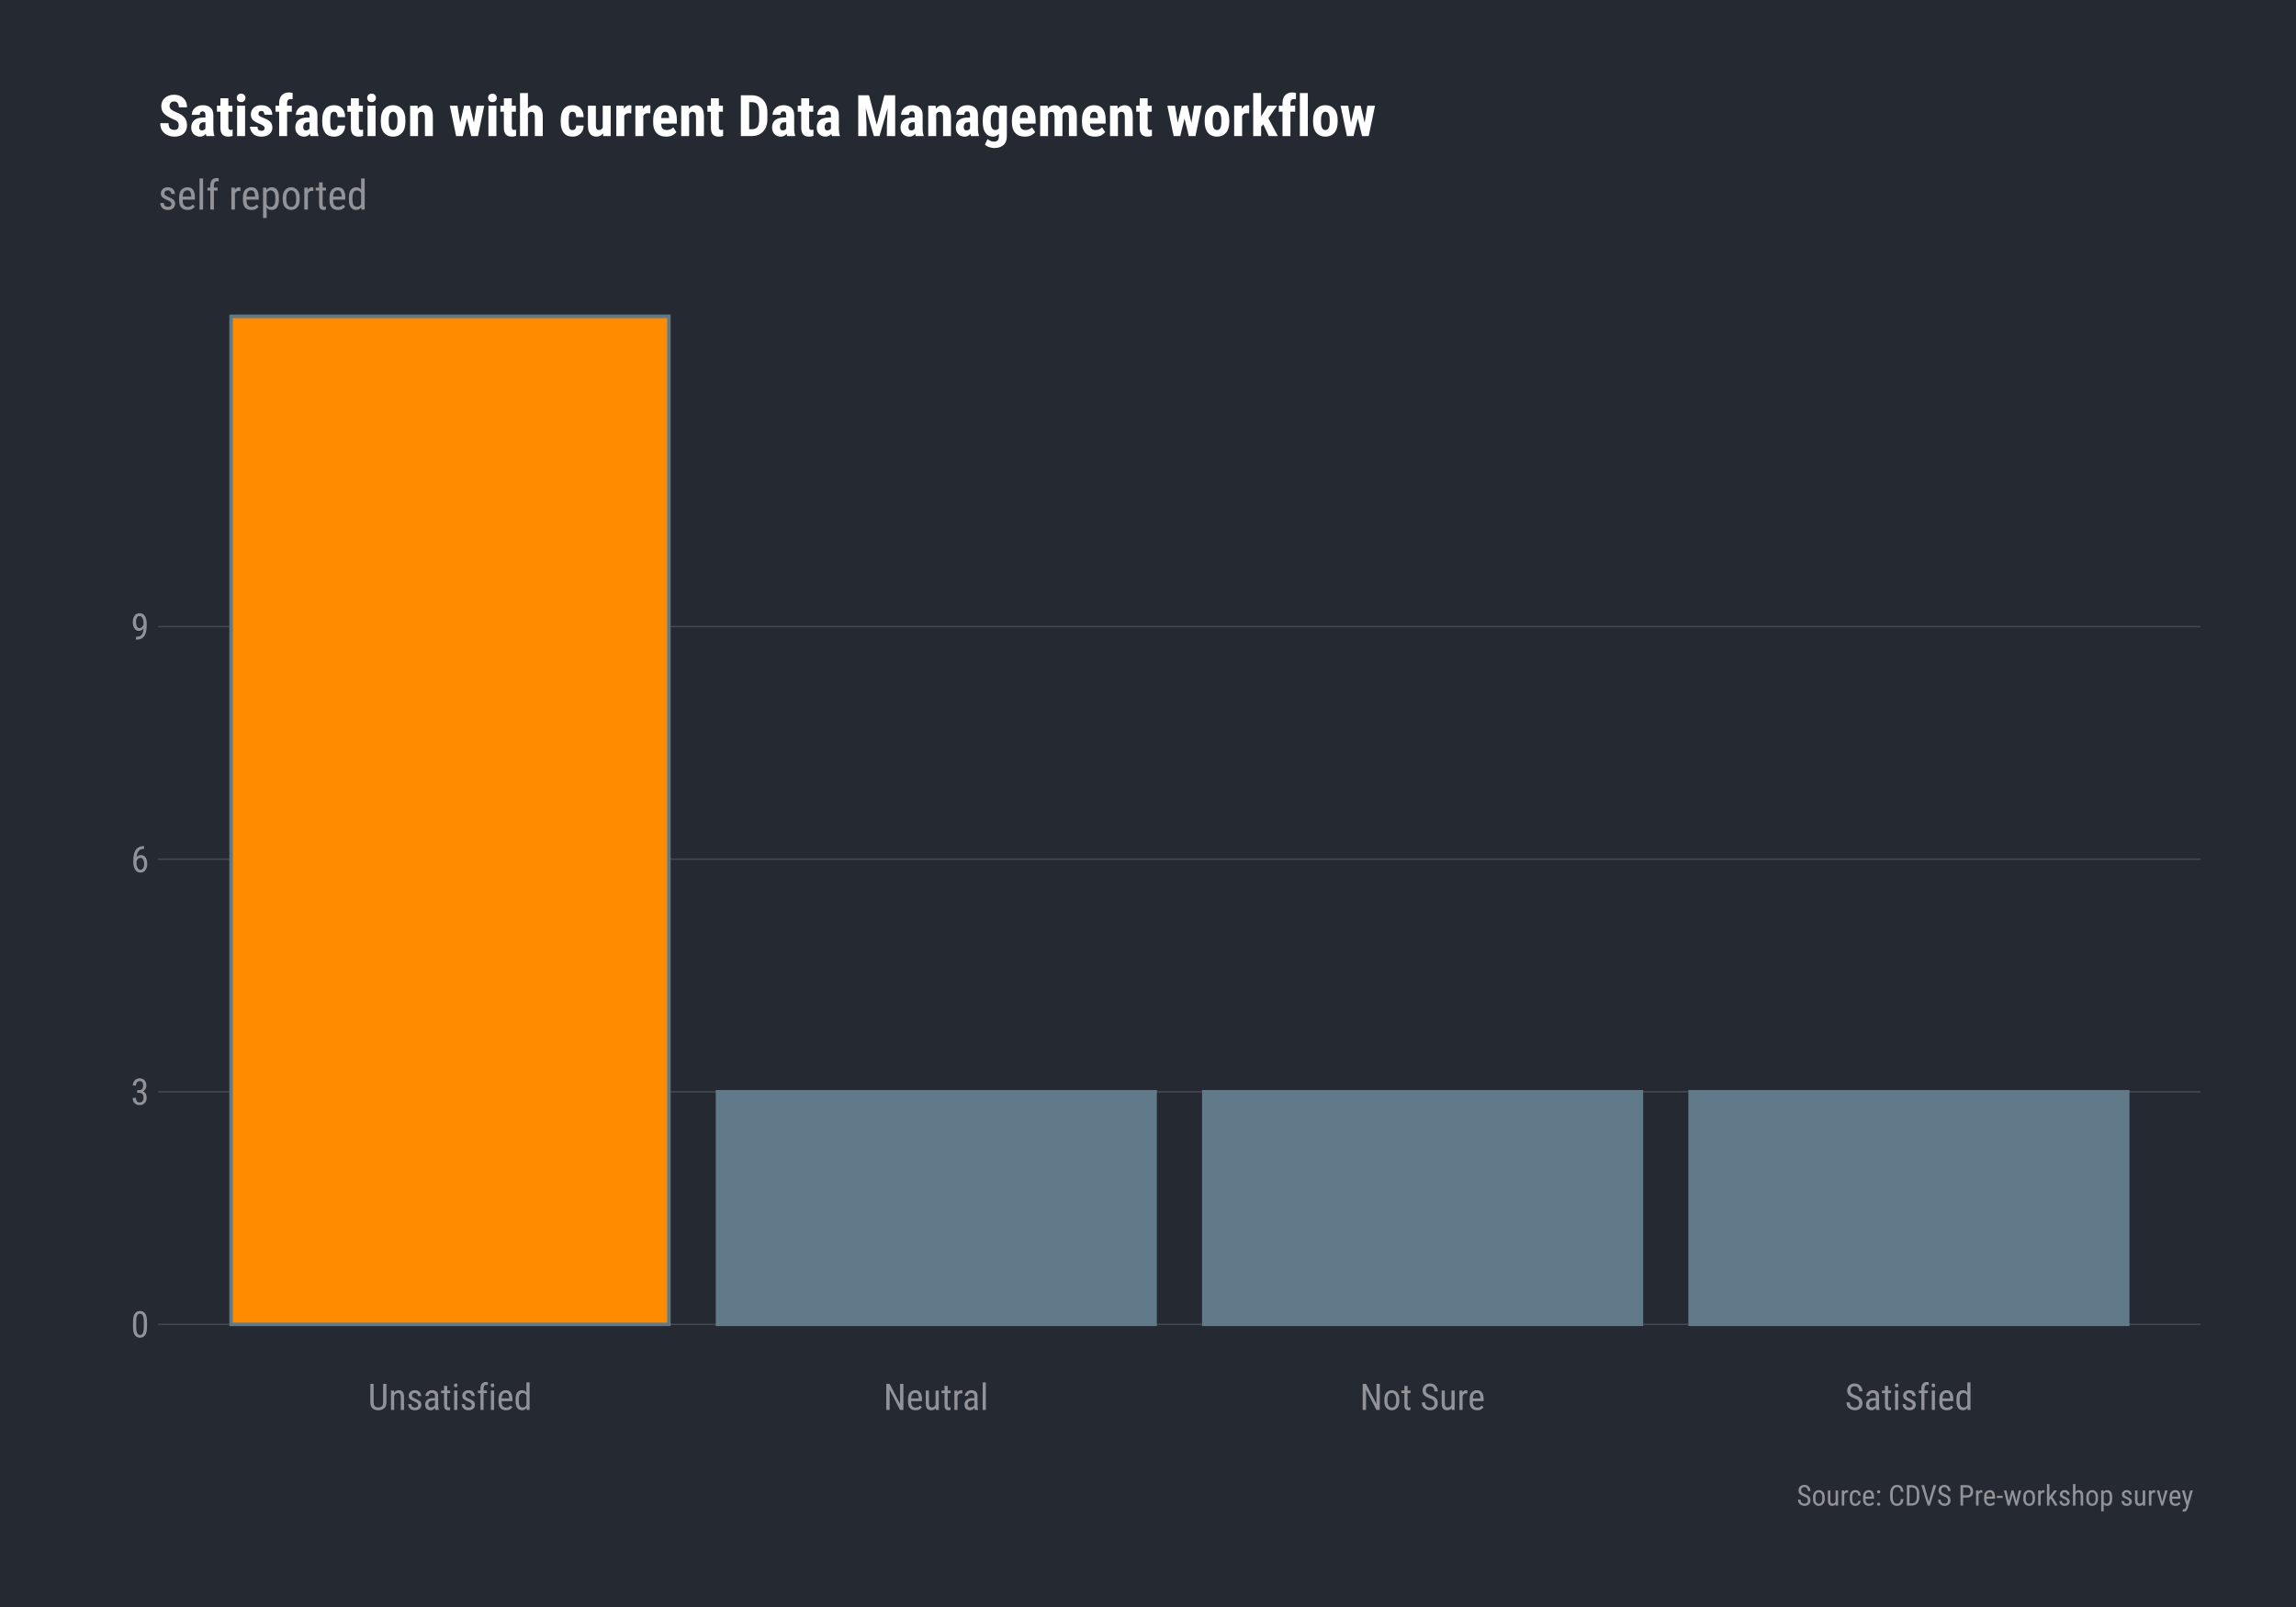
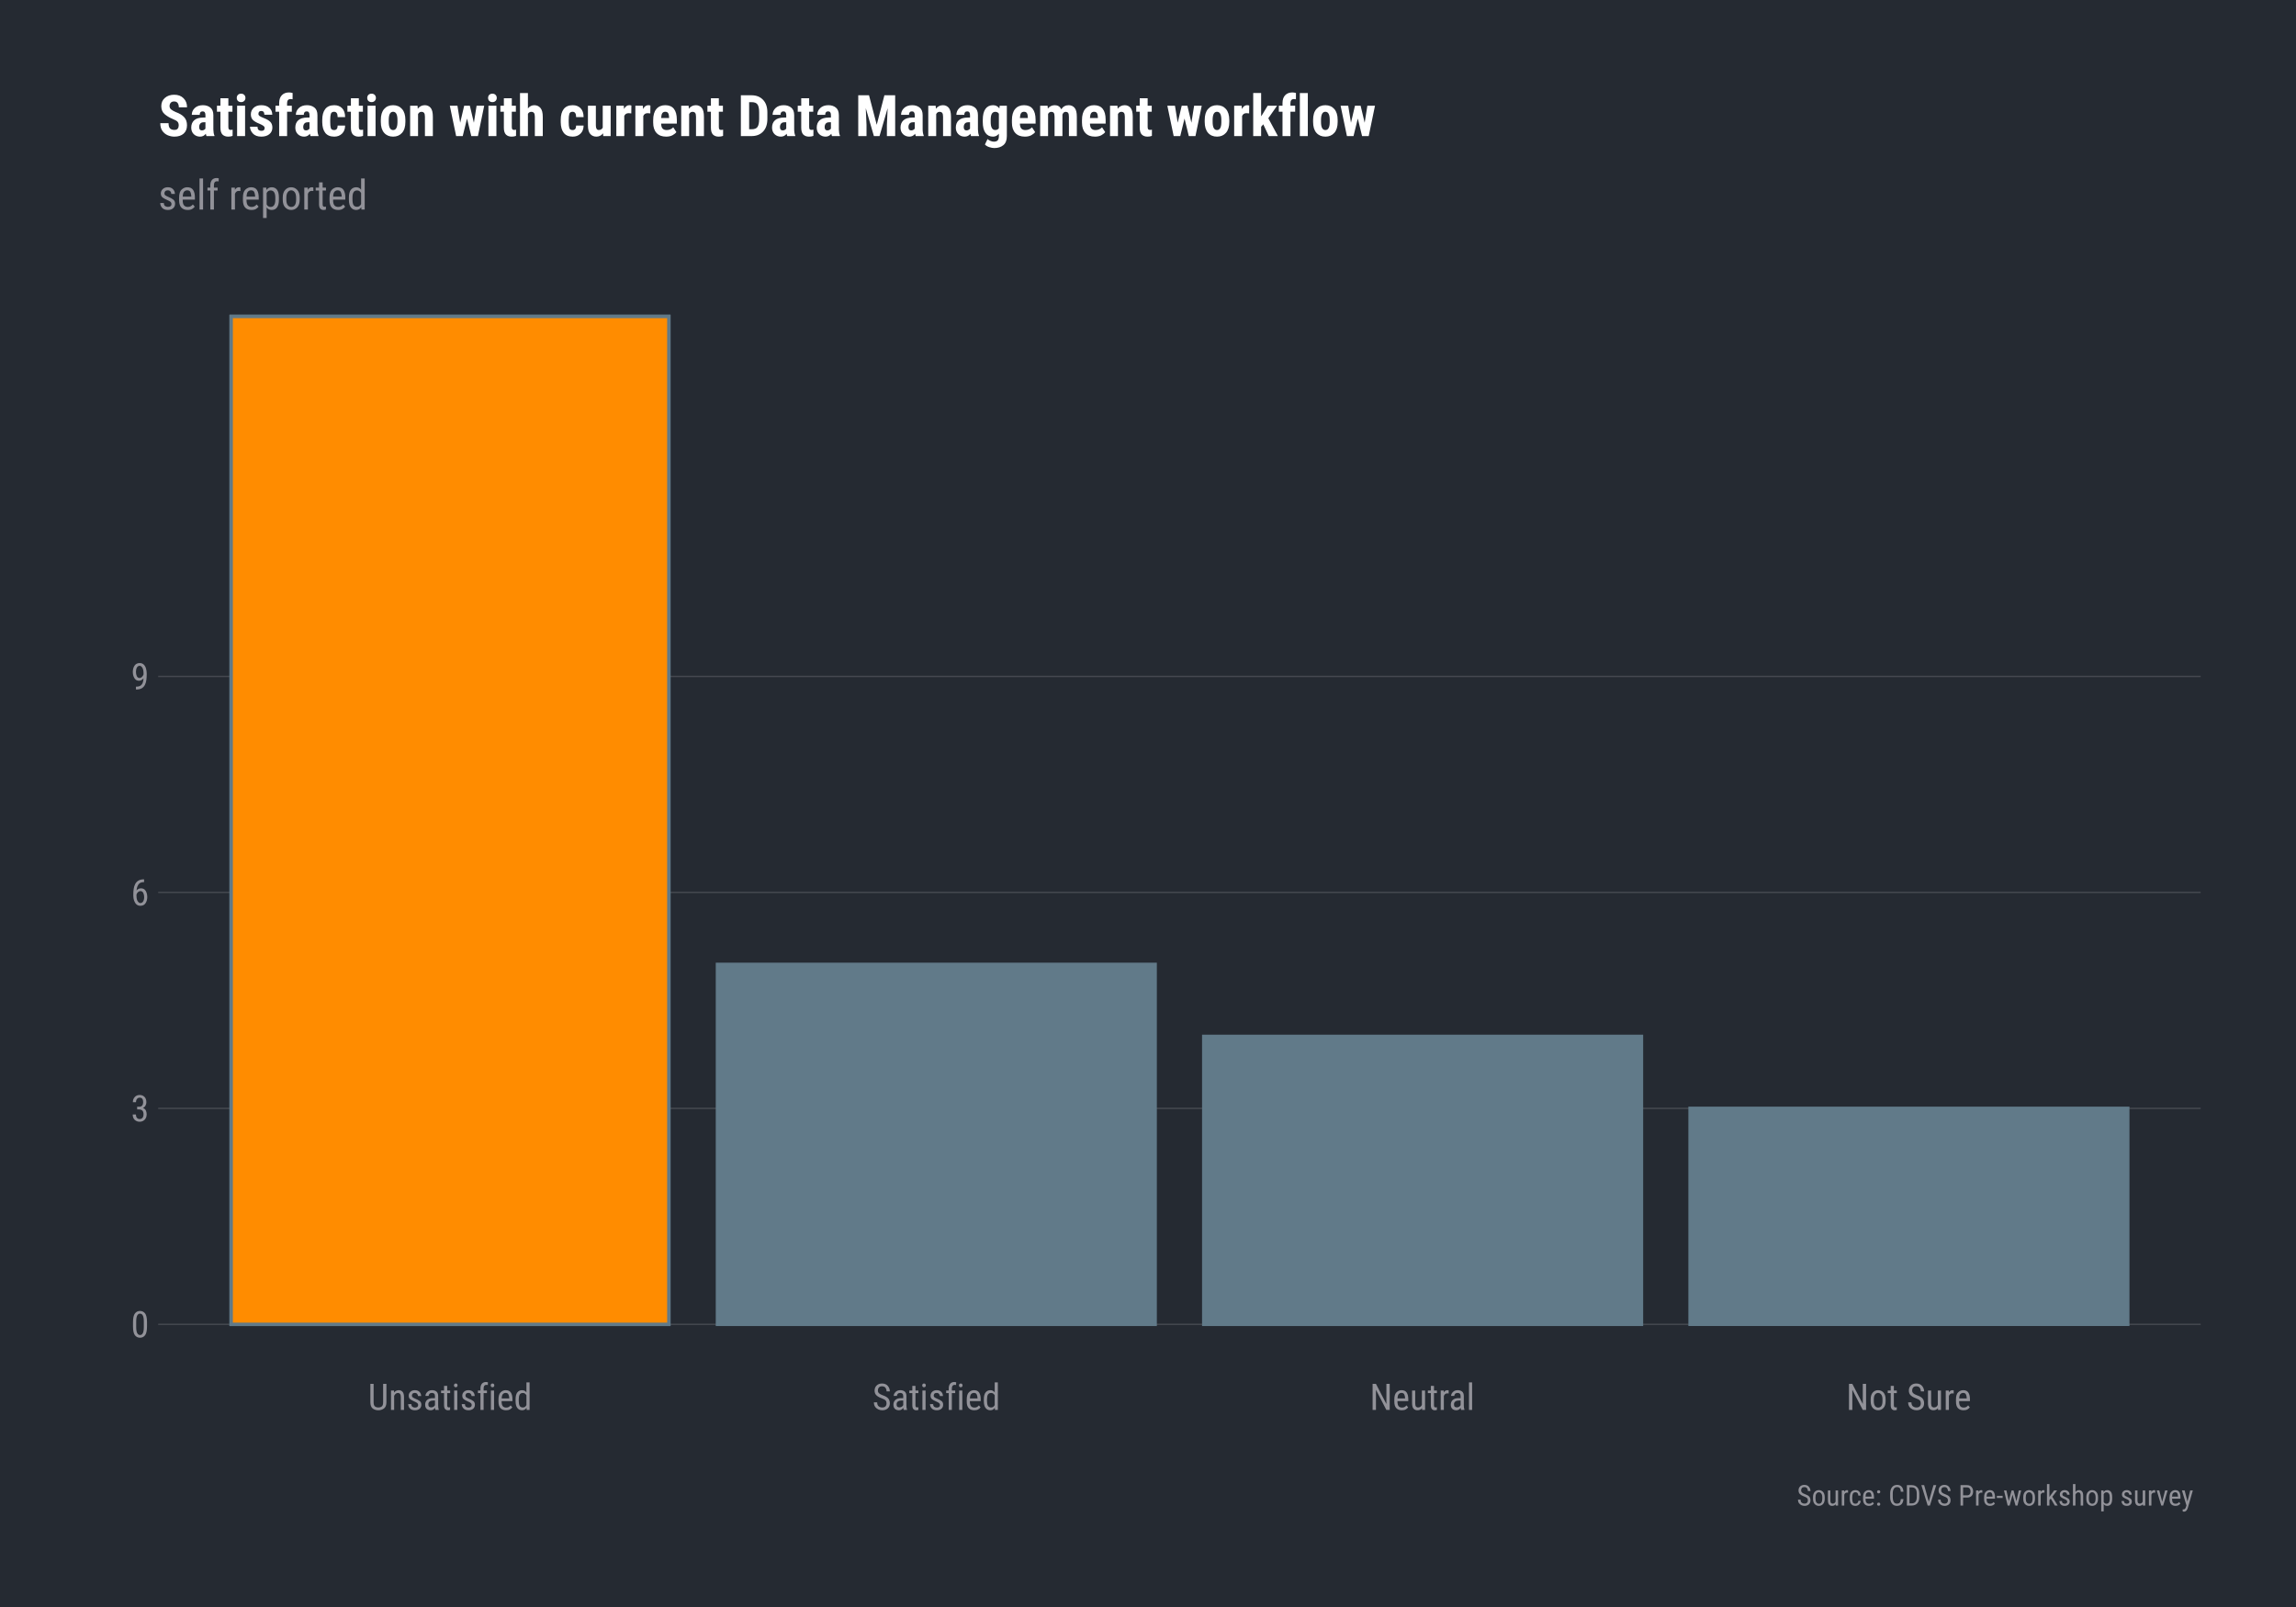
<svg xmlns="http://www.w3.org/2000/svg" viewBox="0 0 720.00 504.00">
  <defs>
    <style type="text/css">
    line, polyline, polygon, path, rect, circle {
      fill: none;
      stroke: #000000;
      stroke-linecap: round;
      stroke-linejoin: round;
      stroke-miterlimit: 10.00;
    }
  </style>
  </defs>
  <rect width="100%" height="100%" style="stroke: none; fill: #FFFFFF;" />
  <rect x="0" y="0.00" width="720.00" height="504.00" style="stroke-width: 1.12; stroke: #252A32; fill: #252A32;" />
  <defs>
    <clipPath id="cpNDkuNjF8NjkwLjExfDQzMS4xNXw4My40NQ==">
      <rect x="49.61" y="83.45" width="640.50" height="347.71" />
    </clipPath>
  </defs>
  <rect x="49.61" y="83.45" width="640.50" height="347.71" style="stroke-width: 1.12; stroke: #252A32; fill: #252A32;" clip-path="url(#cpNDkuNjF8NjkwLjExfDQzMS4xNXw4My40NQ==)" />
  <polyline points="49.61,415.35 690.11,415.35 " style="stroke-width: 0.43; stroke: #464950; stroke-linecap: butt;" clip-path="url(#cpNDkuNjF8NjkwLjExfDQzMS4xNXw4My40NQ==)" />
-   <polyline points="49.61,342.40 690.11,342.40 " style="stroke-width: 0.43; stroke: #464950; stroke-linecap: butt;" clip-path="url(#cpNDkuNjF8NjkwLjExfDQzMS4xNXw4My40NQ==)" />
-   <polyline points="49.61,269.46 690.11,269.46 " style="stroke-width: 0.43; stroke: #464950; stroke-linecap: butt;" clip-path="url(#cpNDkuNjF8NjkwLjExfDQzMS4xNXw4My40NQ==)" />
-   <polyline points="49.61,196.51 690.11,196.51 " style="stroke-width: 0.43; stroke: #464950; stroke-linecap: butt;" clip-path="url(#cpNDkuNjF8NjkwLjExfDQzMS4xNXw4My40NQ==)" />
+   <polyline points="49.61,347.61 690.11,347.61 " style="stroke-width: 0.43; stroke: #464950; stroke-linecap: butt;" clip-path="url(#cpNDkuNjF8NjkwLjExfDQzMS4xNXw4My40NQ==)" />
+   <polyline points="49.61,279.88 690.11,279.88 " style="stroke-width: 0.43; stroke: #464950; stroke-linecap: butt;" clip-path="url(#cpNDkuNjF8NjkwLjExfDQzMS4xNXw4My40NQ==)" />
+   <polyline points="49.61,212.14 690.11,212.14 " style="stroke-width: 0.43; stroke: #464950; stroke-linecap: butt;" clip-path="url(#cpNDkuNjF8NjkwLjExfDQzMS4xNXw4My40NQ==)" />
  <rect x="72.49" y="99.25" width="137.25" height="316.10" style="stroke-width: 1.07; stroke: #617A89; stroke-linecap: square; stroke-linejoin: miter; fill: #617A89;" clip-path="url(#cpNDkuNjF8NjkwLjExfDQzMS4xNXw4My40NQ==)" />
-   <rect x="224.99" y="342.40" width="137.25" height="72.95" style="stroke-width: 1.07; stroke: #617A89; stroke-linecap: square; stroke-linejoin: miter; fill: #617A89;" clip-path="url(#cpNDkuNjF8NjkwLjExfDQzMS4xNXw4My40NQ==)" />
-   <rect x="377.49" y="342.40" width="137.25" height="72.95" style="stroke-width: 1.07; stroke: #617A89; stroke-linecap: square; stroke-linejoin: miter; fill: #617A89;" clip-path="url(#cpNDkuNjF8NjkwLjExfDQzMS4xNXw4My40NQ==)" />
-   <rect x="529.99" y="342.40" width="137.25" height="72.95" style="stroke-width: 1.07; stroke: #617A89; stroke-linecap: square; stroke-linejoin: miter; fill: #617A89;" clip-path="url(#cpNDkuNjF8NjkwLjExfDQzMS4xNXw4My40NQ==)" />
+   <rect x="224.99" y="302.46" width="137.25" height="112.89" style="stroke-width: 1.07; stroke: #617A89; stroke-linecap: square; stroke-linejoin: miter; fill: #617A89;" clip-path="url(#cpNDkuNjF8NjkwLjExfDQzMS4xNXw4My40NQ==)" />
+   <rect x="377.49" y="325.04" width="137.25" height="90.31" style="stroke-width: 1.07; stroke: #617A89; stroke-linecap: square; stroke-linejoin: miter; fill: #617A89;" clip-path="url(#cpNDkuNjF8NjkwLjExfDQzMS4xNXw4My40NQ==)" />
+   <rect x="529.99" y="347.61" width="137.25" height="67.73" style="stroke-width: 1.07; stroke: #617A89; stroke-linecap: square; stroke-linejoin: miter; fill: #617A89;" clip-path="url(#cpNDkuNjF8NjkwLjExfDQzMS4xNXw4My40NQ==)" />
  <rect x="72.49" y="99.25" width="137.25" height="316.10" style="stroke-width: 1.07; stroke: #617A89; stroke-linecap: square; stroke-linejoin: miter; fill: #FF8C00;" clip-path="url(#cpNDkuNjF8NjkwLjExfDQzMS4xNXw4My40NQ==)" />
  <defs>
    <clipPath id="cpMC4wMHw3MjAuMDB8NTA0LjAwfDAuMDA=">
      <rect x="0.00" y="0.00" width="720.00" height="504.00" />
    </clipPath>
  </defs>
  <g clip-path="url(#cpMC4wMHw3MjAuMDB8NTA0LjAwfDAuMDA=)">
    <text x="41.07" y="419.44" style="font-size: 11.50px; fill: #929299; font-family: Roboto Condensed;" textLength="5.68px" lengthAdjust="spacingAndGlyphs">0</text>
  </g>
  <g clip-path="url(#cpMC4wMHw3MjAuMDB8NTA0LjAwfDAuMDA=)">
-     <text x="41.07" y="346.49" style="font-size: 11.50px; fill: #929299; font-family: Roboto Condensed;" textLength="5.68px" lengthAdjust="spacingAndGlyphs">3</text>
+     <text x="41.07" y="351.70" style="font-size: 11.50px; fill: #929299; font-family: Roboto Condensed;" textLength="5.68px" lengthAdjust="spacingAndGlyphs">3</text>
  </g>
  <g clip-path="url(#cpMC4wMHw3MjAuMDB8NTA0LjAwfDAuMDA=)">
-     <text x="41.07" y="273.55" style="font-size: 11.50px; fill: #929299; font-family: Roboto Condensed;" textLength="5.68px" lengthAdjust="spacingAndGlyphs">6</text>
+     <text x="41.07" y="283.97" style="font-size: 11.50px; fill: #929299; font-family: Roboto Condensed;" textLength="5.68px" lengthAdjust="spacingAndGlyphs">6</text>
  </g>
  <g clip-path="url(#cpMC4wMHw3MjAuMDB8NTA0LjAwfDAuMDA=)">
-     <text x="41.07" y="200.60" style="font-size: 11.50px; fill: #929299; font-family: Roboto Condensed;" textLength="5.68px" lengthAdjust="spacingAndGlyphs">9</text>
+     <text x="41.07" y="216.23" style="font-size: 11.50px; fill: #929299; font-family: Roboto Condensed;" textLength="5.68px" lengthAdjust="spacingAndGlyphs">9</text>
  </g>
  <g clip-path="url(#cpMC4wMHw3MjAuMDB8NTA0LjAwfDAuMDA=)">
    <text x="115.41" y="442.19" style="font-size: 11.50px; fill: #929299; font-family: Roboto Condensed;" textLength="51.40px" lengthAdjust="spacingAndGlyphs">Unsatisfied</text>
  </g>
  <g clip-path="url(#cpMC4wMHw3MjAuMDB8NTA0LjAwfDAuMDA=)">
-     <text x="277.06" y="442.19" style="font-size: 11.50px; fill: #929299; font-family: Roboto Condensed;" textLength="33.10px" lengthAdjust="spacingAndGlyphs">Neutral</text>
+     <text x="273.56" y="442.19" style="font-size: 11.50px; fill: #929299; font-family: Roboto Condensed;" textLength="40.10px" lengthAdjust="spacingAndGlyphs">Satisfied</text>
  </g>
  <g clip-path="url(#cpMC4wMHw3MjAuMDB8NTA0LjAwfDAuMDA=)">
-     <text x="426.45" y="442.19" style="font-size: 11.50px; fill: #929299; font-family: Roboto Condensed;" textLength="39.32px" lengthAdjust="spacingAndGlyphs">Not Sure</text>
+     <text x="429.56" y="442.19" style="font-size: 11.50px; fill: #929299; font-family: Roboto Condensed;" textLength="33.10px" lengthAdjust="spacingAndGlyphs">Neutral</text>
  </g>
  <g clip-path="url(#cpMC4wMHw3MjAuMDB8NTA0LjAwfDAuMDA=)">
-     <text x="578.56" y="442.19" style="font-size: 11.50px; fill: #929299; font-family: Roboto Condensed;" textLength="40.10px" lengthAdjust="spacingAndGlyphs">Satisfied</text>
+     <text x="578.95" y="442.19" style="font-size: 11.50px; fill: #929299; font-family: Roboto Condensed;" textLength="39.32px" lengthAdjust="spacingAndGlyphs">Not Sure</text>
  </g>
  <g clip-path="url(#cpMC4wMHw3MjAuMDB8NTA0LjAwfDAuMDA=)">
    <text x="49.61" y="65.73" style="font-size: 13.00px; fill: #929299; font-family: Roboto Condensed;" textLength="65.39px" lengthAdjust="spacingAndGlyphs">self reported</text>
  </g>
  <g clip-path="url(#cpMC4wMHw3MjAuMDB8NTA0LjAwfDAuMDA=)">
    <text x="49.61" y="42.68" style="font-size: 18.00px; font-weight: bold; fill: #FFFFFF; font-family: Roboto Condensed;" textLength="381.91px" lengthAdjust="spacingAndGlyphs">Satisfaction with current Data Management workflow</text>
  </g>
  <g clip-path="url(#cpMC4wMHw3MjAuMDB8NTA0LjAwfDAuMDA=)">
    <text x="563.45" y="472.19" style="font-size: 9.00px; fill: #929299; font-family: Roboto Condensed;" textLength="126.66px" lengthAdjust="spacingAndGlyphs">Source:  CDVS Pre-workshop survey</text>
  </g>
</svg>
